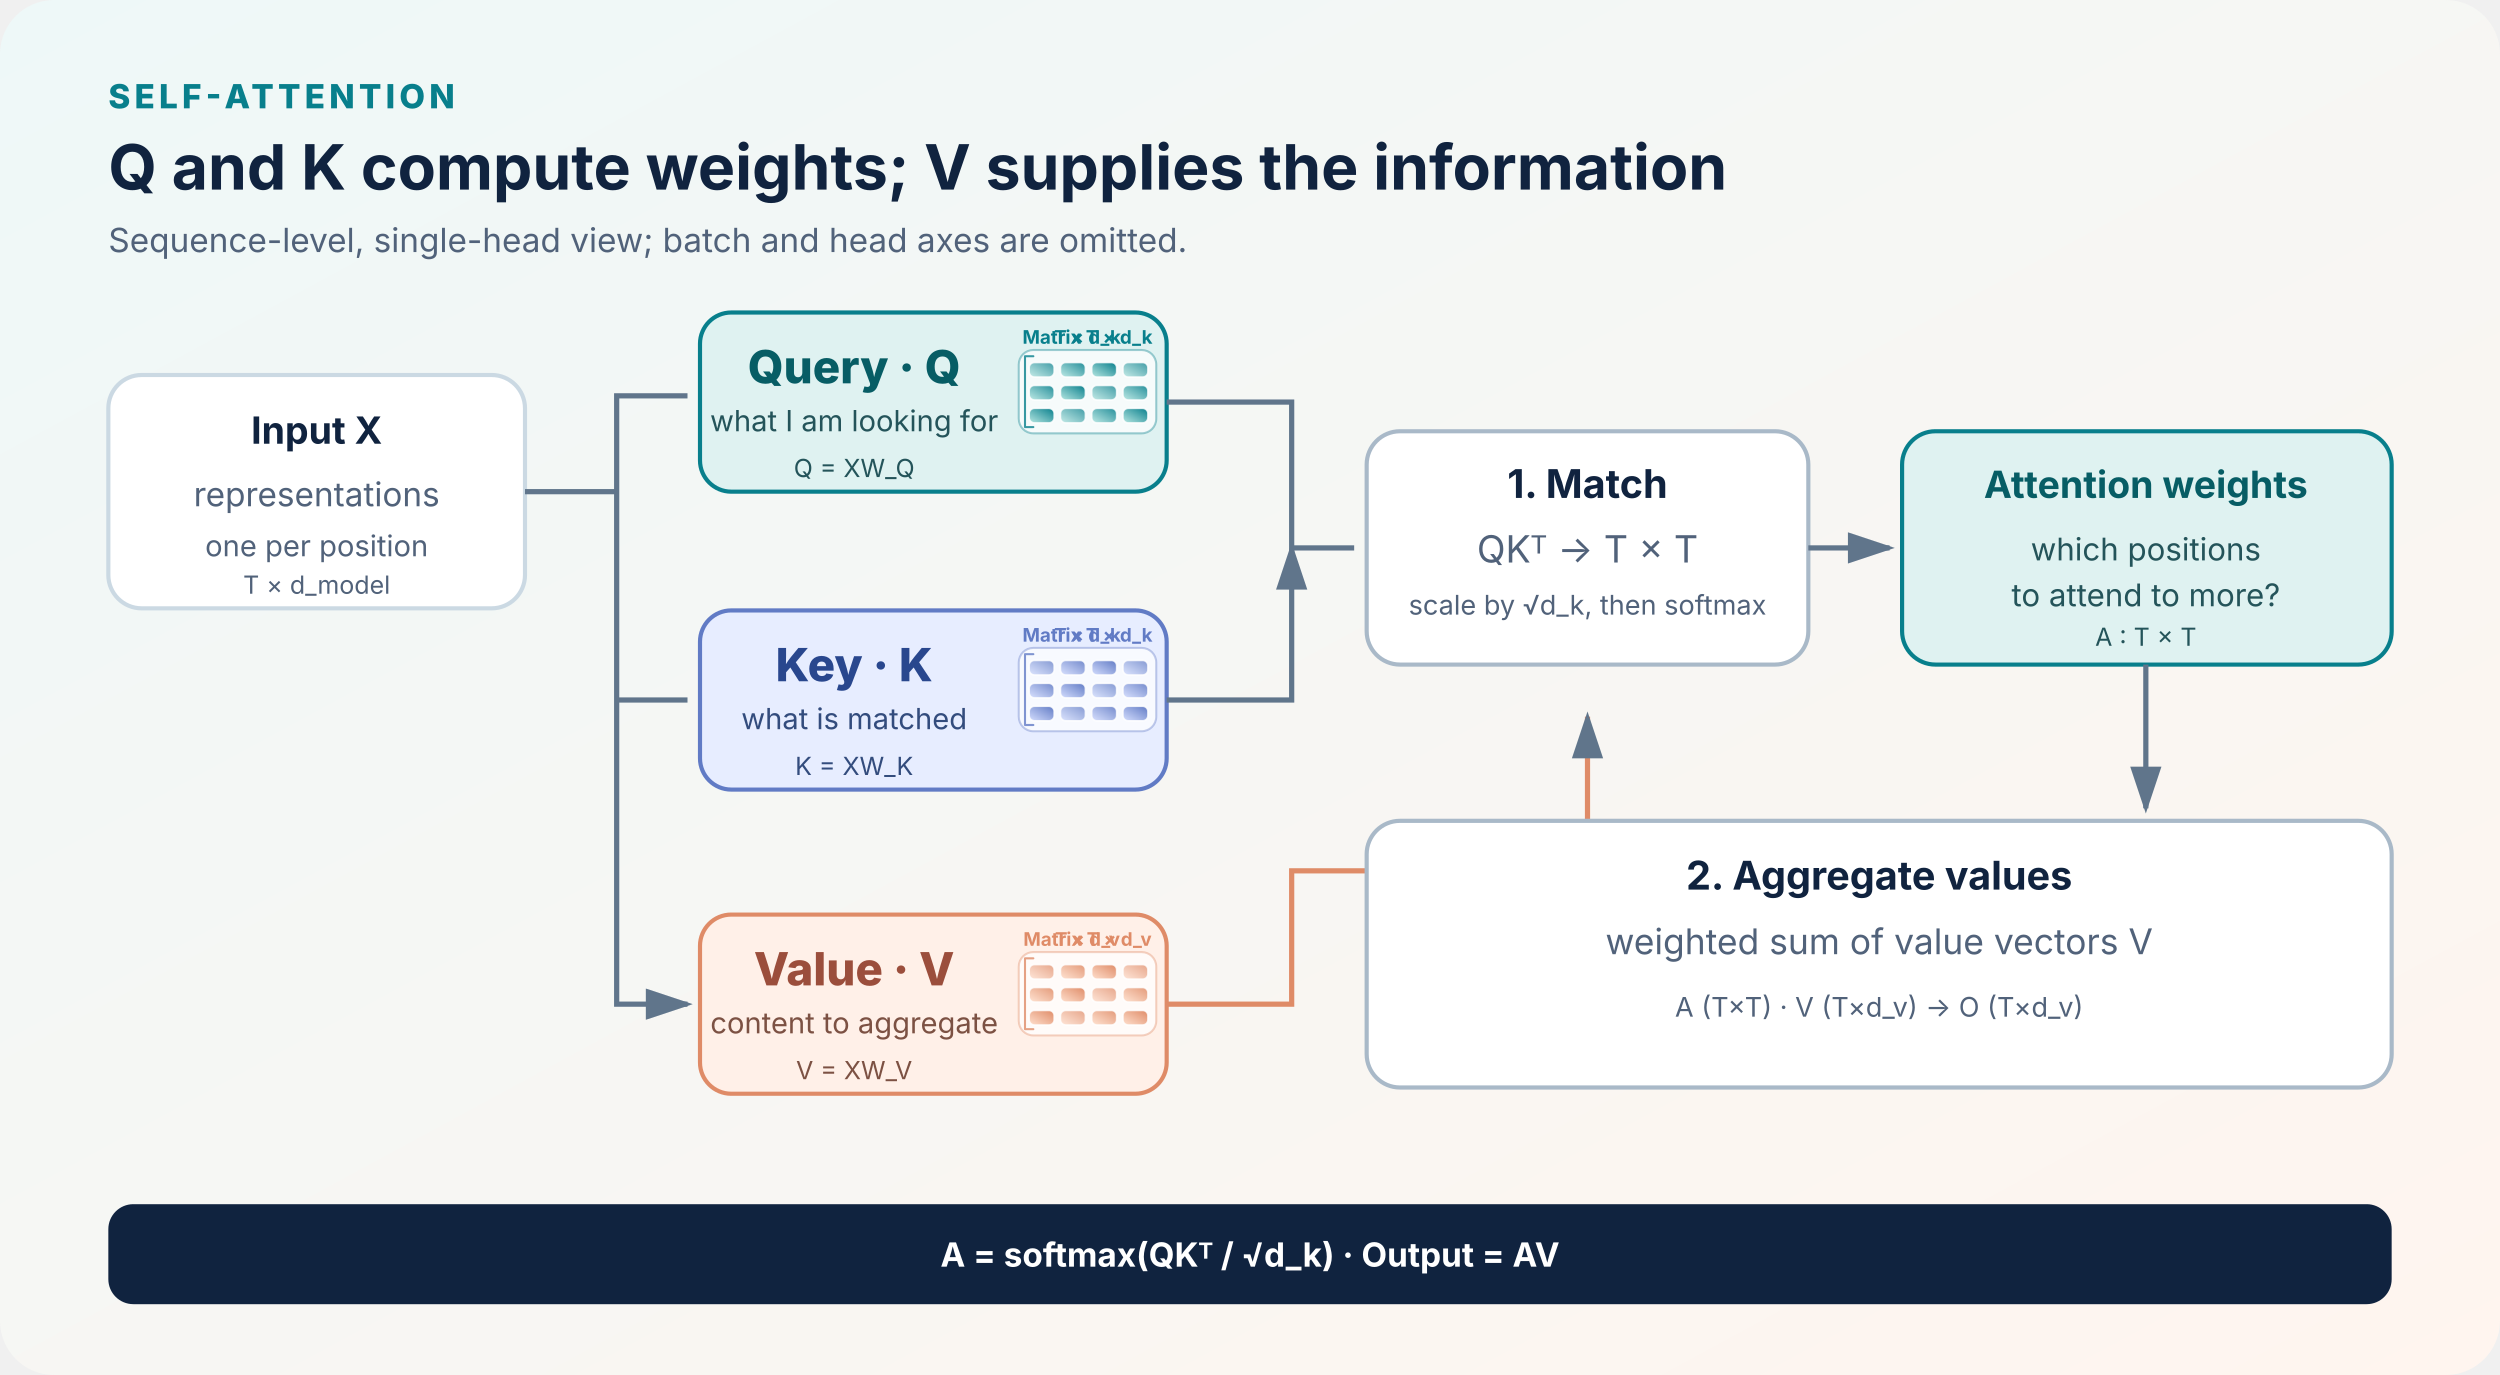
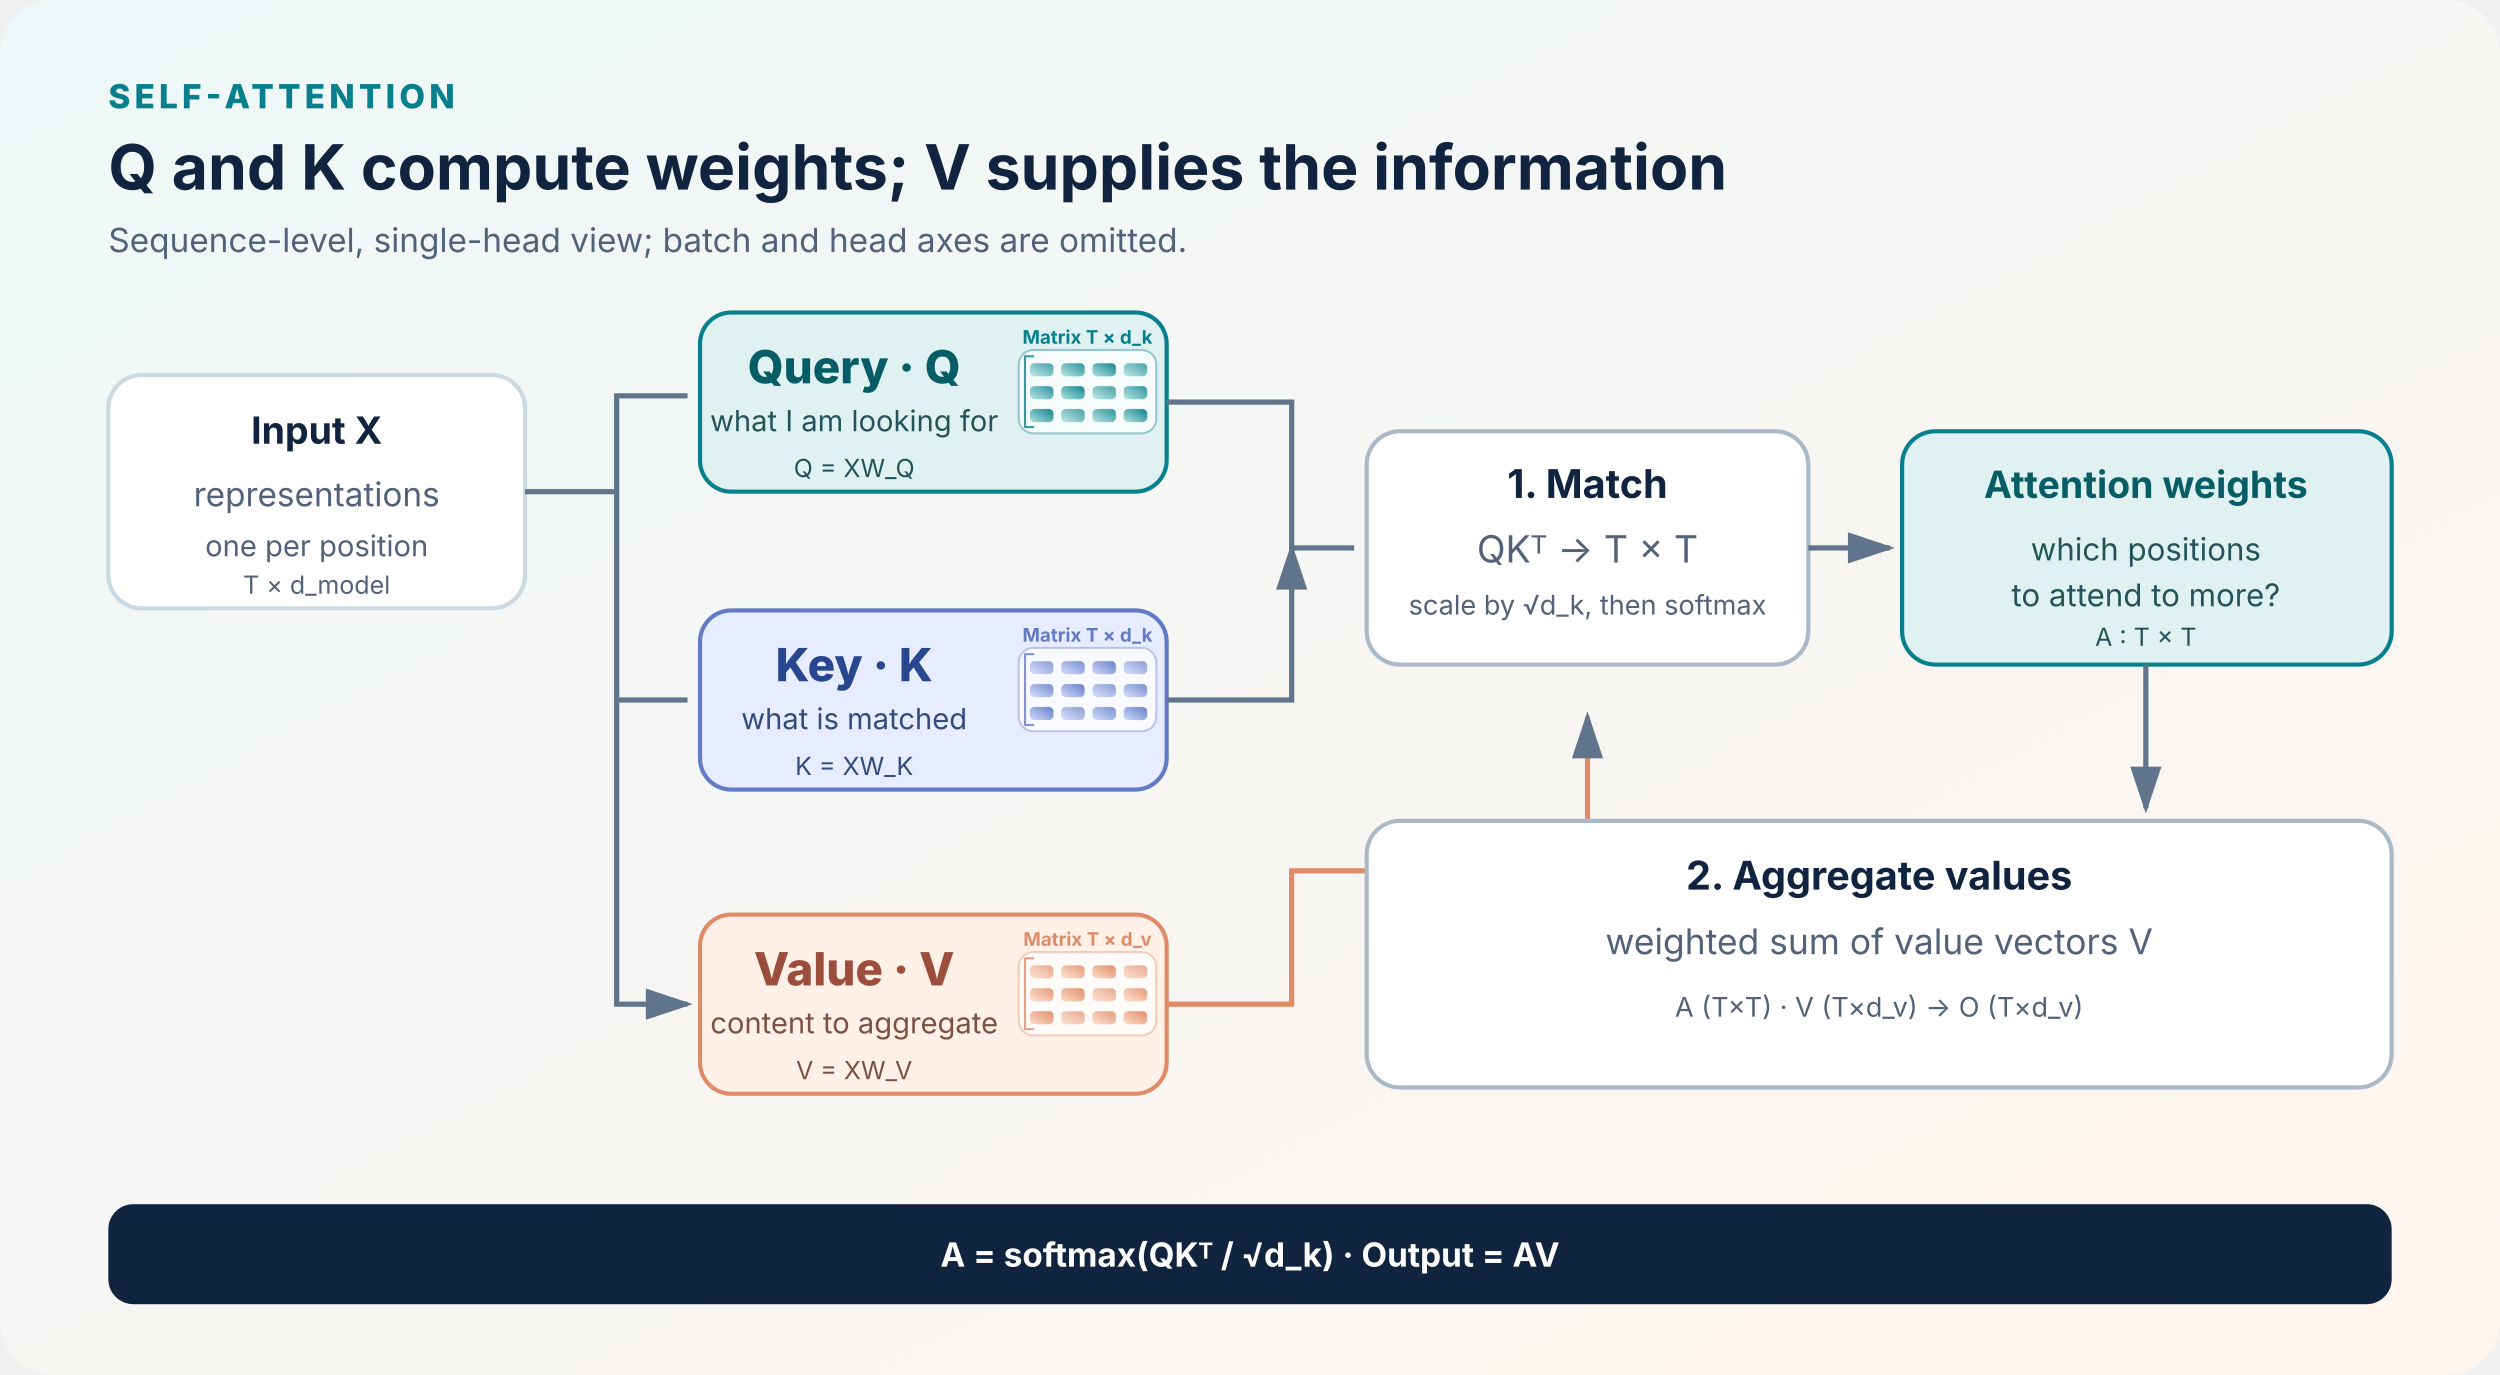
<svg xmlns="http://www.w3.org/2000/svg" width="1200" height="660" viewBox="0 0 1200 660" role="img" aria-labelledby="title desc">
  <defs>
    <linearGradient id="qMatrix" x1="0" y1="1" x2="1" y2="0">
      <stop stop-color="#b7e7e2" />
      <stop offset="1" stop-color="#087f8c" />
    </linearGradient>
    <linearGradient id="kMatrix" x1="0" y1="1" x2="1" y2="0">
      <stop stop-color="#d5defe" />
      <stop offset="1" stop-color="#617bc5" />
    </linearGradient>
    <linearGradient id="vMatrix" x1="0" y1="1" x2="1" y2="0">
      <stop stop-color="#ffe0ce" />
      <stop offset="1" stop-color="#df8b67" />
    </linearGradient>
    <linearGradient id="bg" x1="0" y1="0" x2="1" y2="1">
      <stop stop-color="#eef8f8" />
      <stop offset="1" stop-color="#fff5ef" />
    </linearGradient>
    <marker id="arrow" markerWidth="10" markerHeight="10" refX="8" refY="3" orient="auto">
      <path d="M0,0 L0,6 L9,3 z" fill="#60758b" />
    </marker>
  </defs>
  <rect width="1200" height="660" rx="26" fill="url(#bg)" />
  <text x="52" y="52" font-family="Inter,Arial,sans-serif" font-size="16" font-weight="800" letter-spacing="2" fill="#087f8c">SELF-ATTENTION</text>
  <text x="52" y="91" font-family="Inter,Arial,sans-serif" font-size="30" font-weight="750" fill="#10233f">Q and K compute weights; V supplies the information</text>
  <text x="52" y="121" font-family="Inter,Arial,sans-serif" font-size="16" fill="#51627a">Sequence-level, single-head view; batch and head axes are omitted.</text>
  <rect x="52" y="180" width="200" height="112" rx="16" fill="#fff" stroke="#cbd9e3" stroke-width="2" />
  <text x="152" y="213" text-anchor="middle" font-family="Inter,Arial,sans-serif" font-size="18" font-weight="750" fill="#10233f">Input X</text>
  <text x="152" y="243" text-anchor="middle" font-family="Inter,Arial,sans-serif" font-size="16" fill="#51627a">representations</text>
  <text x="152" y="267" text-anchor="middle" font-family="Inter,Arial,sans-serif" font-size="14" fill="#51627a">one per position</text>
  <text x="152" y="285" text-anchor="middle" font-family="Inter,Arial,sans-serif" font-size="12" fill="#51627a">T × d_model</text>
  <path d="M252 236 H296 V190 H330 M296 236 V336 H330 M296 236 V482 H330" fill="none" stroke="#60758b" stroke-width="2.5" marker-end="url(#arrow)" />
  <rect x="336" y="150" width="224" height="86" rx="15" fill="#dff2f1" stroke="#087f8c" stroke-width="2" />
  <text x="410" y="184" text-anchor="middle" font-family="Inter,Arial,sans-serif" font-size="22" font-weight="800" fill="#075d65">Query · Q</text>
  <text x="410" y="207" text-anchor="middle" font-family="Inter,Arial,sans-serif" font-size="14" fill="#24545a">what I am looking for</text>
  <text x="410" y="229" text-anchor="middle" font-family="Inter,Arial,sans-serif" font-size="12" fill="#24545a">Q = XW_Q</text>
  <text x="522" y="165" text-anchor="middle" font-family="Inter,Arial,sans-serif" font-size="9" font-weight="750" fill="#087f8c">Matrix T × d_k</text>
  <g>
    <rect x="489" y="168" width="66" height="40" rx="7" fill="#ffffff" fill-opacity=".72" stroke="#087f8c" stroke-opacity=".38" stroke-width="1" />
    <rect x="494" y="174" width="12" height="7" rx="2.5" fill="url(#qMatrix)" fill-opacity="0.76" stroke="#ffffff" stroke-opacity=".82" stroke-width=".8" />
    <rect x="509" y="174" width="12" height="7" rx="2.5" fill="url(#qMatrix)" fill-opacity="0.88" stroke="#ffffff" stroke-opacity=".82" stroke-width=".8" />
    <rect x="524" y="174" width="12" height="7" rx="2.5" fill="url(#qMatrix)" fill-opacity="1" stroke="#ffffff" stroke-opacity=".82" stroke-width=".8" />
    <rect x="539" y="174" width="12" height="7" rx="2.5" fill="url(#qMatrix)" fill-opacity="0.76" stroke="#ffffff" stroke-opacity=".82" stroke-width=".8" />
    <rect x="494" y="185" width="12" height="7" rx="2.5" fill="url(#qMatrix)" fill-opacity="0.88" stroke="#ffffff" stroke-opacity=".82" stroke-width=".8" />
    <rect x="509" y="185" width="12" height="7" rx="2.5" fill="url(#qMatrix)" fill-opacity="1" stroke="#ffffff" stroke-opacity=".82" stroke-width=".8" />
    <rect x="524" y="185" width="12" height="7" rx="2.5" fill="url(#qMatrix)" fill-opacity="0.76" stroke="#ffffff" stroke-opacity=".82" stroke-width=".8" />
    <rect x="539" y="185" width="12" height="7" rx="2.5" fill="url(#qMatrix)" fill-opacity="0.88" stroke="#ffffff" stroke-opacity=".82" stroke-width=".8" />
    <rect x="494" y="196" width="12" height="7" rx="2.5" fill="url(#qMatrix)" fill-opacity="1" stroke="#ffffff" stroke-opacity=".82" stroke-width=".8" />
    <rect x="509" y="196" width="12" height="7" rx="2.5" fill="url(#qMatrix)" fill-opacity="0.76" stroke="#ffffff" stroke-opacity=".82" stroke-width=".8" />
    <rect x="524" y="196" width="12" height="7" rx="2.5" fill="url(#qMatrix)" fill-opacity="0.88" stroke="#ffffff" stroke-opacity=".82" stroke-width=".8" />
    <rect x="539" y="196" width="12" height="7" rx="2.5" fill="url(#qMatrix)" fill-opacity="1" stroke="#ffffff" stroke-opacity=".82" stroke-width=".8" />
    <path d="M492 171 V205 M492 171 h4 M492 205 h4" fill="none" stroke="#087f8c" stroke-width="1" stroke-linecap="round" opacity=".8" />
  </g>
-   <text x="522" y="165" text-anchor="middle" font-family="Inter,Arial,sans-serif" font-size="9" font-weight="750" fill="#087f8c">T × d_k</text>
  <rect x="336" y="293" width="224" height="86" rx="15" fill="#e7edff" stroke="#617bc5" stroke-width="2" />
  <text x="410" y="327" text-anchor="middle" font-family="Inter,Arial,sans-serif" font-size="22" font-weight="800" fill="#29478e">Key · K</text>
  <text x="410" y="350" text-anchor="middle" font-family="Inter,Arial,sans-serif" font-size="14" fill="#334c7d">what is matched</text>
  <text x="410" y="372" text-anchor="middle" font-family="Inter,Arial,sans-serif" font-size="12" fill="#334c7d">K = XW_K</text>
  <text x="522" y="308" text-anchor="middle" font-family="Inter,Arial,sans-serif" font-size="9" font-weight="750" fill="#617bc5">Matrix T × d_k</text>
  <g>
    <rect x="489" y="311" width="66" height="40" rx="7" fill="#ffffff" fill-opacity=".72" stroke="#617bc5" stroke-opacity=".38" stroke-width="1" />
    <rect x="494" y="317" width="12" height="7" rx="2.5" fill="url(#kMatrix)" fill-opacity="0.76" stroke="#ffffff" stroke-opacity=".82" stroke-width=".8" />
    <rect x="509" y="317" width="12" height="7" rx="2.5" fill="url(#kMatrix)" fill-opacity="0.88" stroke="#ffffff" stroke-opacity=".82" stroke-width=".8" />
    <rect x="524" y="317" width="12" height="7" rx="2.5" fill="url(#kMatrix)" fill-opacity="1" stroke="#ffffff" stroke-opacity=".82" stroke-width=".8" />
    <rect x="539" y="317" width="12" height="7" rx="2.5" fill="url(#kMatrix)" fill-opacity="0.76" stroke="#ffffff" stroke-opacity=".82" stroke-width=".8" />
    <rect x="494" y="328" width="12" height="7" rx="2.5" fill="url(#kMatrix)" fill-opacity="0.88" stroke="#ffffff" stroke-opacity=".82" stroke-width=".8" />
    <rect x="509" y="328" width="12" height="7" rx="2.5" fill="url(#kMatrix)" fill-opacity="1" stroke="#ffffff" stroke-opacity=".82" stroke-width=".8" />
    <rect x="524" y="328" width="12" height="7" rx="2.5" fill="url(#kMatrix)" fill-opacity="0.76" stroke="#ffffff" stroke-opacity=".82" stroke-width=".8" />
    <rect x="539" y="328" width="12" height="7" rx="2.5" fill="url(#kMatrix)" fill-opacity="0.88" stroke="#ffffff" stroke-opacity=".82" stroke-width=".8" />
    <rect x="494" y="339" width="12" height="7" rx="2.5" fill="url(#kMatrix)" fill-opacity="1" stroke="#ffffff" stroke-opacity=".82" stroke-width=".8" />
    <rect x="509" y="339" width="12" height="7" rx="2.5" fill="url(#kMatrix)" fill-opacity="0.76" stroke="#ffffff" stroke-opacity=".82" stroke-width=".8" />
    <rect x="524" y="339" width="12" height="7" rx="2.5" fill="url(#kMatrix)" fill-opacity="0.88" stroke="#ffffff" stroke-opacity=".82" stroke-width=".8" />
    <rect x="539" y="339" width="12" height="7" rx="2.5" fill="url(#kMatrix)" fill-opacity="1" stroke="#ffffff" stroke-opacity=".82" stroke-width=".8" />
    <path d="M492 314 V348 M492 314 h4 M492 348 h4" fill="none" stroke="#617bc5" stroke-width="1" stroke-linecap="round" opacity=".8" />
  </g>
-   <text x="522" y="308" text-anchor="middle" font-family="Inter,Arial,sans-serif" font-size="9" font-weight="750" fill="#617bc5">T × d_k</text>
  <rect x="336" y="439" width="224" height="86" rx="15" fill="#fff0e8" stroke="#df8b67" stroke-width="2" />
  <text x="410" y="473" text-anchor="middle" font-family="Inter,Arial,sans-serif" font-size="22" font-weight="800" fill="#9b4e3c">Value · V</text>
  <text x="410" y="496" text-anchor="middle" font-family="Inter,Arial,sans-serif" font-size="14" fill="#7c5143">content to aggregate</text>
  <text x="410" y="518" text-anchor="middle" font-family="Inter,Arial,sans-serif" font-size="12" fill="#7c5143">V = XW_V</text>
  <text x="522" y="454" text-anchor="middle" font-family="Inter,Arial,sans-serif" font-size="9" font-weight="750" fill="#df8b67">Matrix T × d_v</text>
  <g>
    <rect x="489" y="457" width="66" height="40" rx="7" fill="#ffffff" fill-opacity=".72" stroke="#df8b67" stroke-opacity=".38" stroke-width="1" />
    <rect x="494" y="463" width="12" height="7" rx="2.5" fill="url(#vMatrix)" fill-opacity="0.76" stroke="#ffffff" stroke-opacity=".82" stroke-width=".8" />
    <rect x="509" y="463" width="12" height="7" rx="2.5" fill="url(#vMatrix)" fill-opacity="0.88" stroke="#ffffff" stroke-opacity=".82" stroke-width=".8" />
    <rect x="524" y="463" width="12" height="7" rx="2.5" fill="url(#vMatrix)" fill-opacity="1" stroke="#ffffff" stroke-opacity=".82" stroke-width=".8" />
    <rect x="539" y="463" width="12" height="7" rx="2.5" fill="url(#vMatrix)" fill-opacity="0.76" stroke="#ffffff" stroke-opacity=".82" stroke-width=".8" />
    <rect x="494" y="474" width="12" height="7" rx="2.5" fill="url(#vMatrix)" fill-opacity="0.88" stroke="#ffffff" stroke-opacity=".82" stroke-width=".8" />
    <rect x="509" y="474" width="12" height="7" rx="2.5" fill="url(#vMatrix)" fill-opacity="1" stroke="#ffffff" stroke-opacity=".82" stroke-width=".8" />
    <rect x="524" y="474" width="12" height="7" rx="2.5" fill="url(#vMatrix)" fill-opacity="0.76" stroke="#ffffff" stroke-opacity=".82" stroke-width=".8" />
    <rect x="539" y="474" width="12" height="7" rx="2.5" fill="url(#vMatrix)" fill-opacity="0.88" stroke="#ffffff" stroke-opacity=".82" stroke-width=".8" />
    <rect x="494" y="485" width="12" height="7" rx="2.5" fill="url(#vMatrix)" fill-opacity="1" stroke="#ffffff" stroke-opacity=".82" stroke-width=".8" />
    <rect x="509" y="485" width="12" height="7" rx="2.5" fill="url(#vMatrix)" fill-opacity="0.76" stroke="#ffffff" stroke-opacity=".82" stroke-width=".8" />
    <rect x="524" y="485" width="12" height="7" rx="2.5" fill="url(#vMatrix)" fill-opacity="0.88" stroke="#ffffff" stroke-opacity=".82" stroke-width=".8" />
    <rect x="539" y="485" width="12" height="7" rx="2.5" fill="url(#vMatrix)" fill-opacity="1" stroke="#ffffff" stroke-opacity=".82" stroke-width=".8" />
    <path d="M492 460 V494 M492 460 h4 M492 494 h4" fill="none" stroke="#df8b67" stroke-width="1" stroke-linecap="round" opacity=".8" />
  </g>
-   <text x="522" y="454" text-anchor="middle" font-family="Inter,Arial,sans-serif" font-size="9" font-weight="750" fill="#df8b67">T × d_v</text>
  <path d="M560 193 H620 V263 H650 M560 336 H620 V263" fill="none" stroke="#60758b" stroke-width="2.5" marker-end="url(#arrow)" />
  <rect x="656" y="207" width="212" height="112" rx="16" fill="#fff" stroke="#a9b9c8" stroke-width="2" />
  <text x="762" y="239" text-anchor="middle" font-family="Inter,Arial,sans-serif" font-size="19" font-weight="750" fill="#10233f">1. Match</text>
  <text x="762" y="270" text-anchor="middle" font-family="Inter,Arial,sans-serif" font-size="18" fill="#51627a">QKᵀ → T × T</text>
  <text x="762" y="295" text-anchor="middle" font-family="Inter,Arial,sans-serif" font-size="13" fill="#51627a">scale by √d_k, then softmax</text>
  <path d="M868 263 H907" fill="none" stroke="#60758b" stroke-width="2.5" marker-end="url(#arrow)" />
  <rect x="913" y="207" width="235" height="112" rx="16" fill="#dff2f1" stroke="#087f8c" stroke-width="2" />
  <text x="1030" y="239" text-anchor="middle" font-family="Inter,Arial,sans-serif" font-size="18" font-weight="750" fill="#075d65">Attention weights</text>
  <text x="1030" y="269" text-anchor="middle" font-family="Inter,Arial,sans-serif" font-size="15" fill="#24545a">which positions</text>
  <text x="1030" y="291" text-anchor="middle" font-family="Inter,Arial,sans-serif" font-size="15" fill="#24545a">to attend to more?</text>
  <text x="1030" y="310" text-anchor="middle" font-family="Inter,Arial,sans-serif" font-size="12" fill="#24545a">A : T × T</text>
  <path d="M560 482 H620 V418 H762 V344" fill="none" stroke="#df8b67" stroke-width="2.5" marker-end="url(#arrow)" />
  <path d="M1030 319 V388" fill="none" stroke="#60758b" stroke-width="2.5" marker-end="url(#arrow)" />
  <rect x="656" y="394" width="492" height="128" rx="16" fill="#fff" stroke="#a9b9c8" stroke-width="2" />
  <text x="902" y="427" text-anchor="middle" font-family="Inter,Arial,sans-serif" font-size="19" font-weight="750" fill="#10233f">2. Aggregate values</text>
  <text x="902" y="458" text-anchor="middle" font-family="Inter,Arial,sans-serif" font-size="17" fill="#51627a">weighted sum of value vectors V</text>
  <text x="902" y="488" text-anchor="middle" font-family="Inter,Arial,sans-serif" font-size="13" fill="#51627a">A (T×T) · V (T×d_v) → O (T×d_v)</text>
  <rect x="52" y="578" width="1096" height="48" rx="12" fill="#10233f" />
  <text x="600" y="608" text-anchor="middle" font-family="Inter,Arial,sans-serif" font-size="16" font-weight="650" fill="#fff">A = softmax(QKᵀ / √d_k) · Output = AV</text>
</svg>
